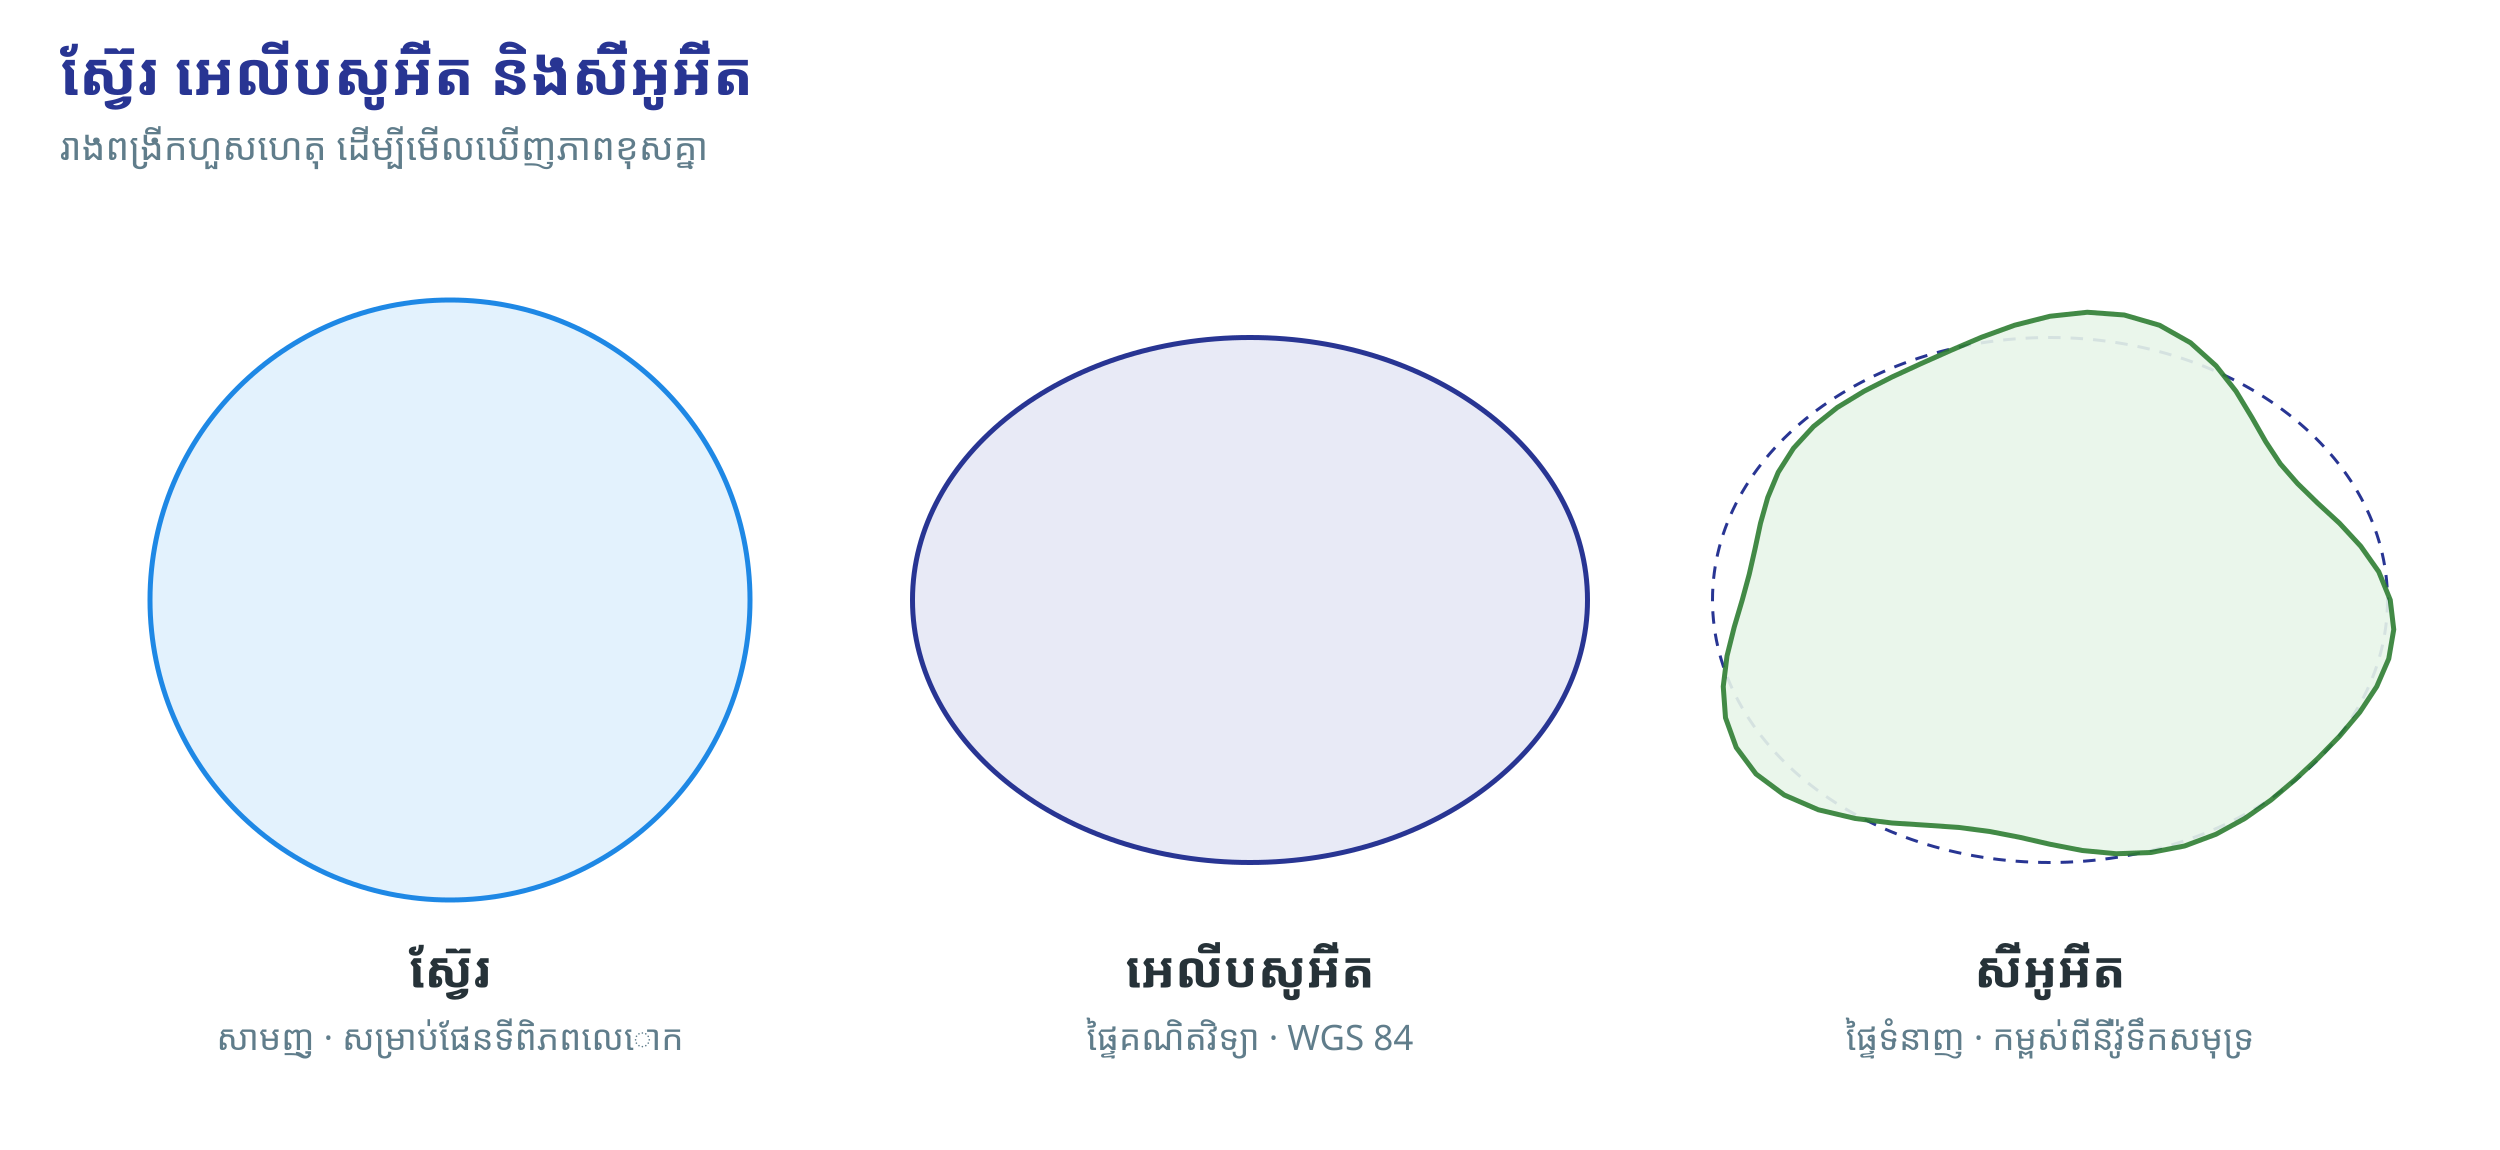
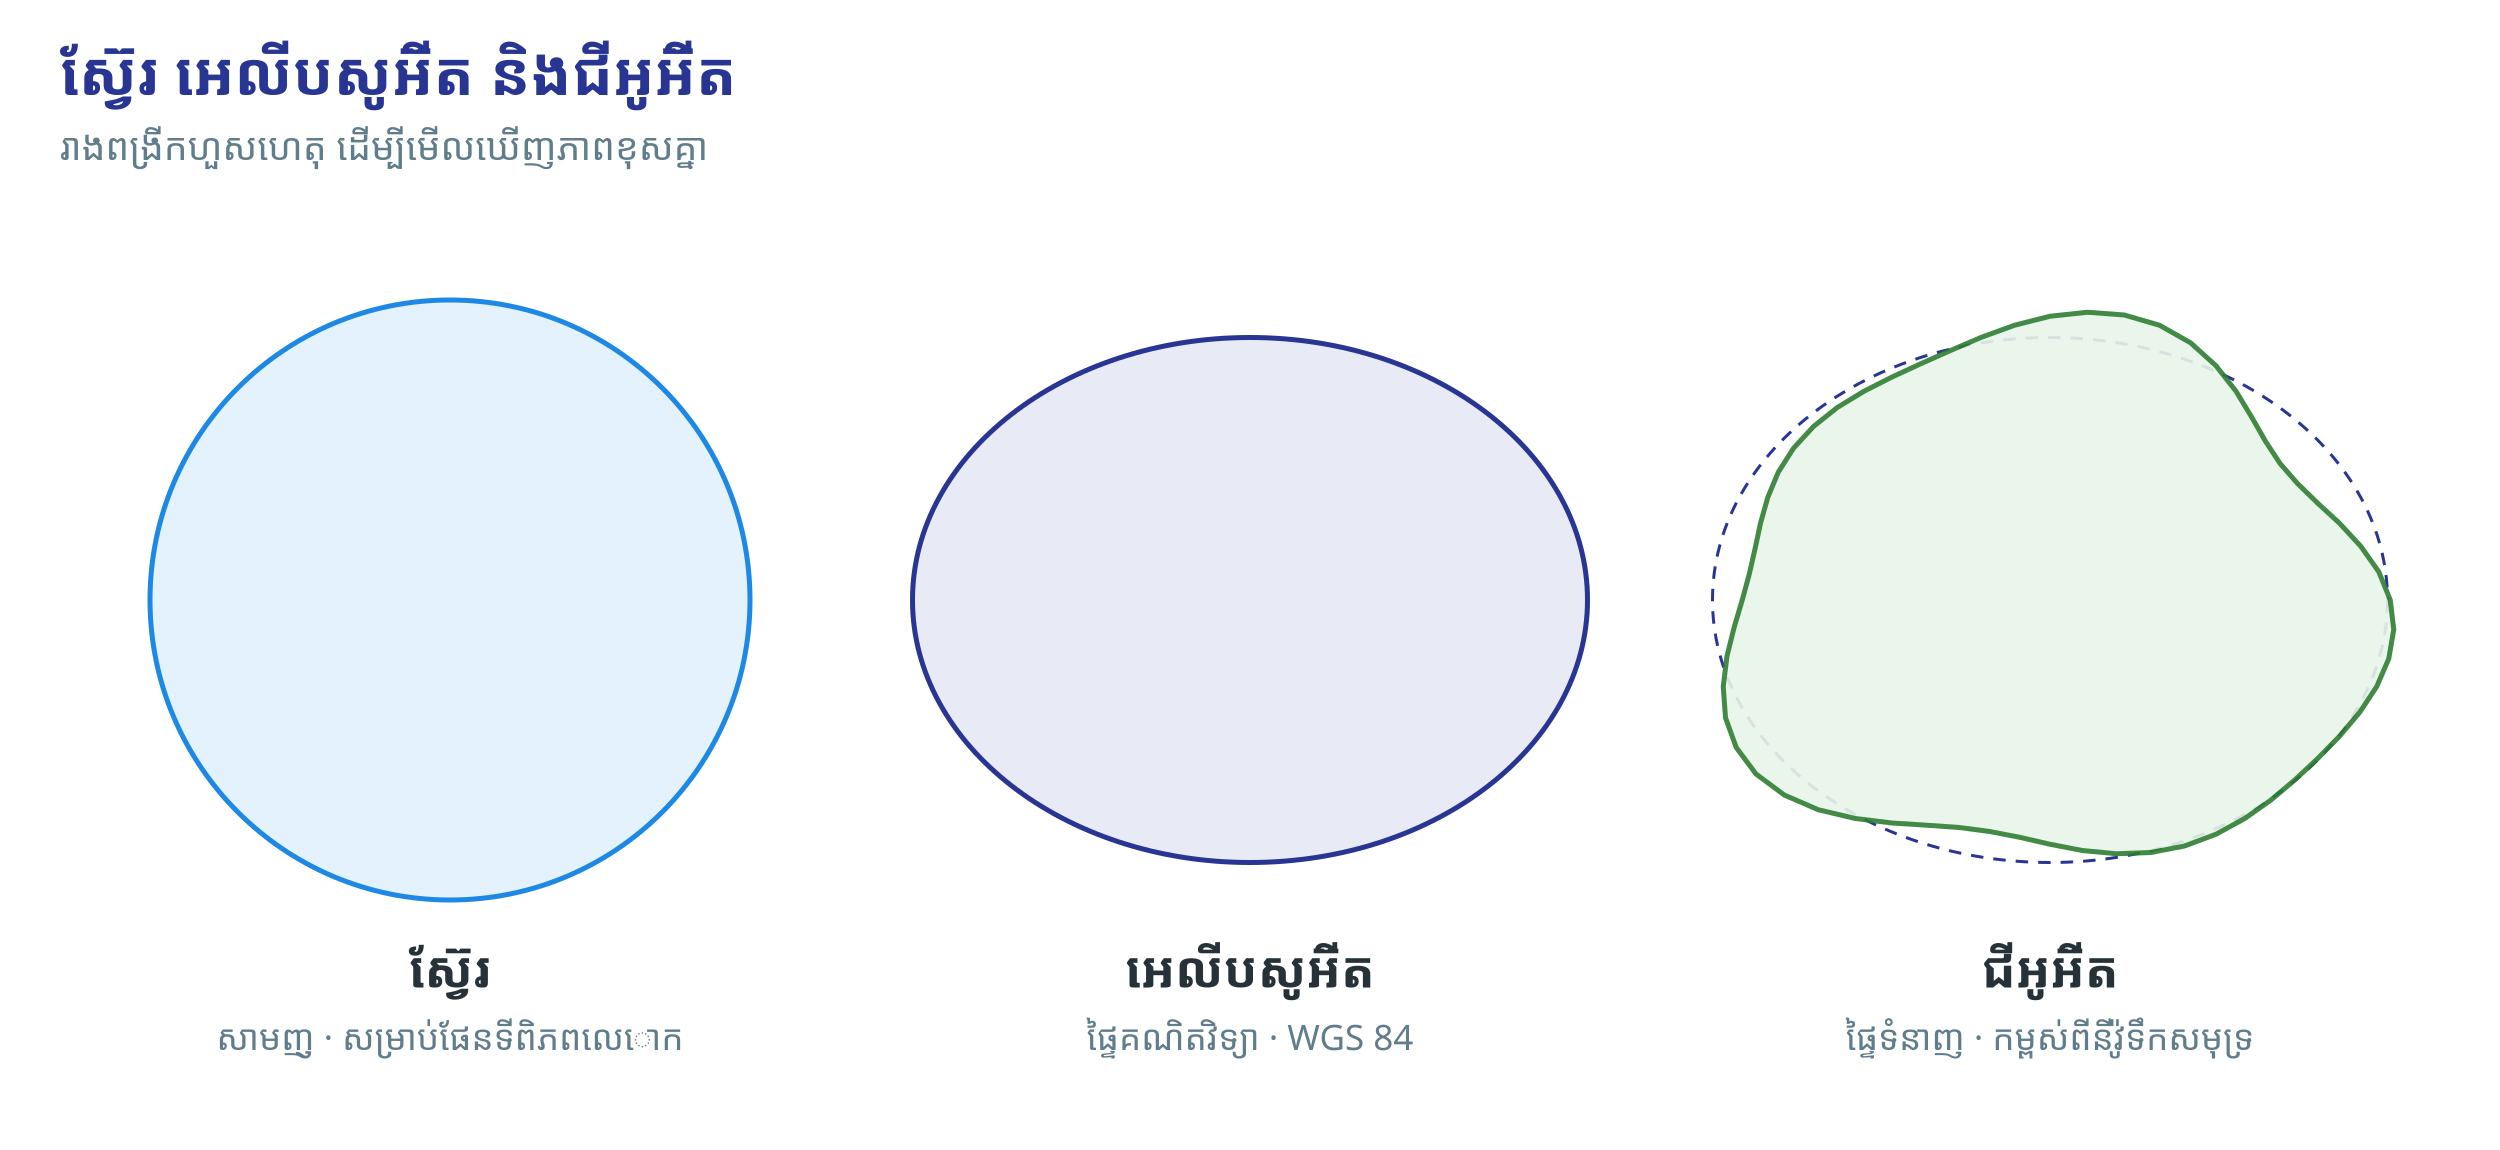
<svg xmlns="http://www.w3.org/2000/svg" viewBox="0 0 1000 460" font-family="Battambang, Siemreap, sans-serif">
  <rect width="1000" height="460" fill="#ffffff" />
-   <text x="24.0" y="38.0" font-size="24" fill="#283593" text-anchor="start" font-weight="bold" class="ftitle">ស្វ៊ែរ អេលីបសូអ៊ីត និងស៊ីអូអ៊ីត</text>
+   <text x="24.0" y="38.0" font-size="24" fill="#283593" text-anchor="start" font-weight="bold" class="ftitle">ស្វ៊ែរ អេលីបសូអ៊ីត និងជីអូអ៊ីត</text>
  <text x="24.0" y="64.0" font-size="15" fill="#607d8b" text-anchor="start" font-weight="normal" class="fsub">រាងពង្រីកហួសហេតុ ដើម្បីមើលឃើញភាពខុសគ្នា</text>
  <circle cx="180.0" cy="240.0" r="120.00" fill="#e3f2fd" stroke="#1e88e5" stroke-width="2" opacity="1" />
  <text x="180.0" y="395.0" font-size="20" fill="#263238" text-anchor="middle" font-weight="bold">ស្វ៊ែរ</text>
  <text x="180.0" y="420.0" font-size="14" fill="#607d8b" text-anchor="middle" font-weight="normal">សាមញ្ញ · សម្រាប់ផែនទីពិភពលោក</text>
  <ellipse cx="500" cy="240" rx="135" ry="105" fill="#e8eaf6" stroke="#283593" stroke-width="2" />
  <text x="500.0" y="395.0" font-size="20" fill="#263238" text-anchor="middle" font-weight="bold">អេលីបសូអ៊ីត</text>
  <text x="500.0" y="420.0" font-size="14" fill="#607d8b" text-anchor="middle" font-weight="normal">ផ្ទៃគណិតវិទ្យា · WGS 84</text>
  <ellipse cx="820" cy="240" rx="135" ry="105" fill="none" stroke="#283593" stroke-width="1.2" stroke-dasharray="5 4" />
  <path d="M956.1 240.0 L957.5 251.8 L955.5 263.5 L950.7 274.6 L943.9 284.9 L935.8 294.5 L927.1 303.4 L918.0 311.9 L908.4 320.0 L897.9 327.4 L886.4 333.7 L873.8 338.4 L860.3 341.0 L846.5 341.5 L832.9 340.2 L820.0 337.7 L807.8 334.9 L795.9 332.6 L783.7 331.0 L770.8 330.1 L756.8 329.2 L742.1 327.4 L727.3 323.9 L713.7 318.0 L702.4 309.6 L694.5 299.0 L690.2 287.1 L689.3 274.6 L690.8 262.4 L693.7 250.8 L696.9 240.0 L699.7 229.7 L702.0 219.6 L704.2 209.3 L707.1 199.0 L711.3 188.9 L717.4 179.3 L725.4 170.6 L734.9 163.0 L745.6 156.5 L756.8 150.8 L768.3 145.5 L780.2 140.2 L792.6 134.9 L805.8 130.1 L820.0 126.5 L834.9 124.9 L849.7 126.0 L863.8 130.1 L876.2 137.1 L886.4 146.3 L894.4 156.5 L900.7 166.9 L906.3 176.7 L912.1 185.5 L919.0 193.4 L927.0 201.2 L935.8 209.3 L944.3 218.5 L951.5 228.7 L956.1 240.0Z" fill="#e8f5e9" stroke="#2e7d32" stroke-width="2" opacity="0.9" />
-   <text x="820.0" y="395.0" font-size="20" fill="#263238" text-anchor="middle" font-weight="bold">ស៊ីអូអ៊ីត</text>
+   <text x="820.0" y="395.0" font-size="20" fill="#263238" text-anchor="middle" font-weight="bold">ជីអូអ៊ីត</text>
  <text x="820.0" y="420.0" font-size="14" fill="#607d8b" text-anchor="middle" font-weight="normal">ផ្ទៃទំនាញ · កម្ពស់ពីនីវ៉ូទឹកសមុទ្រ</text>
</svg>
